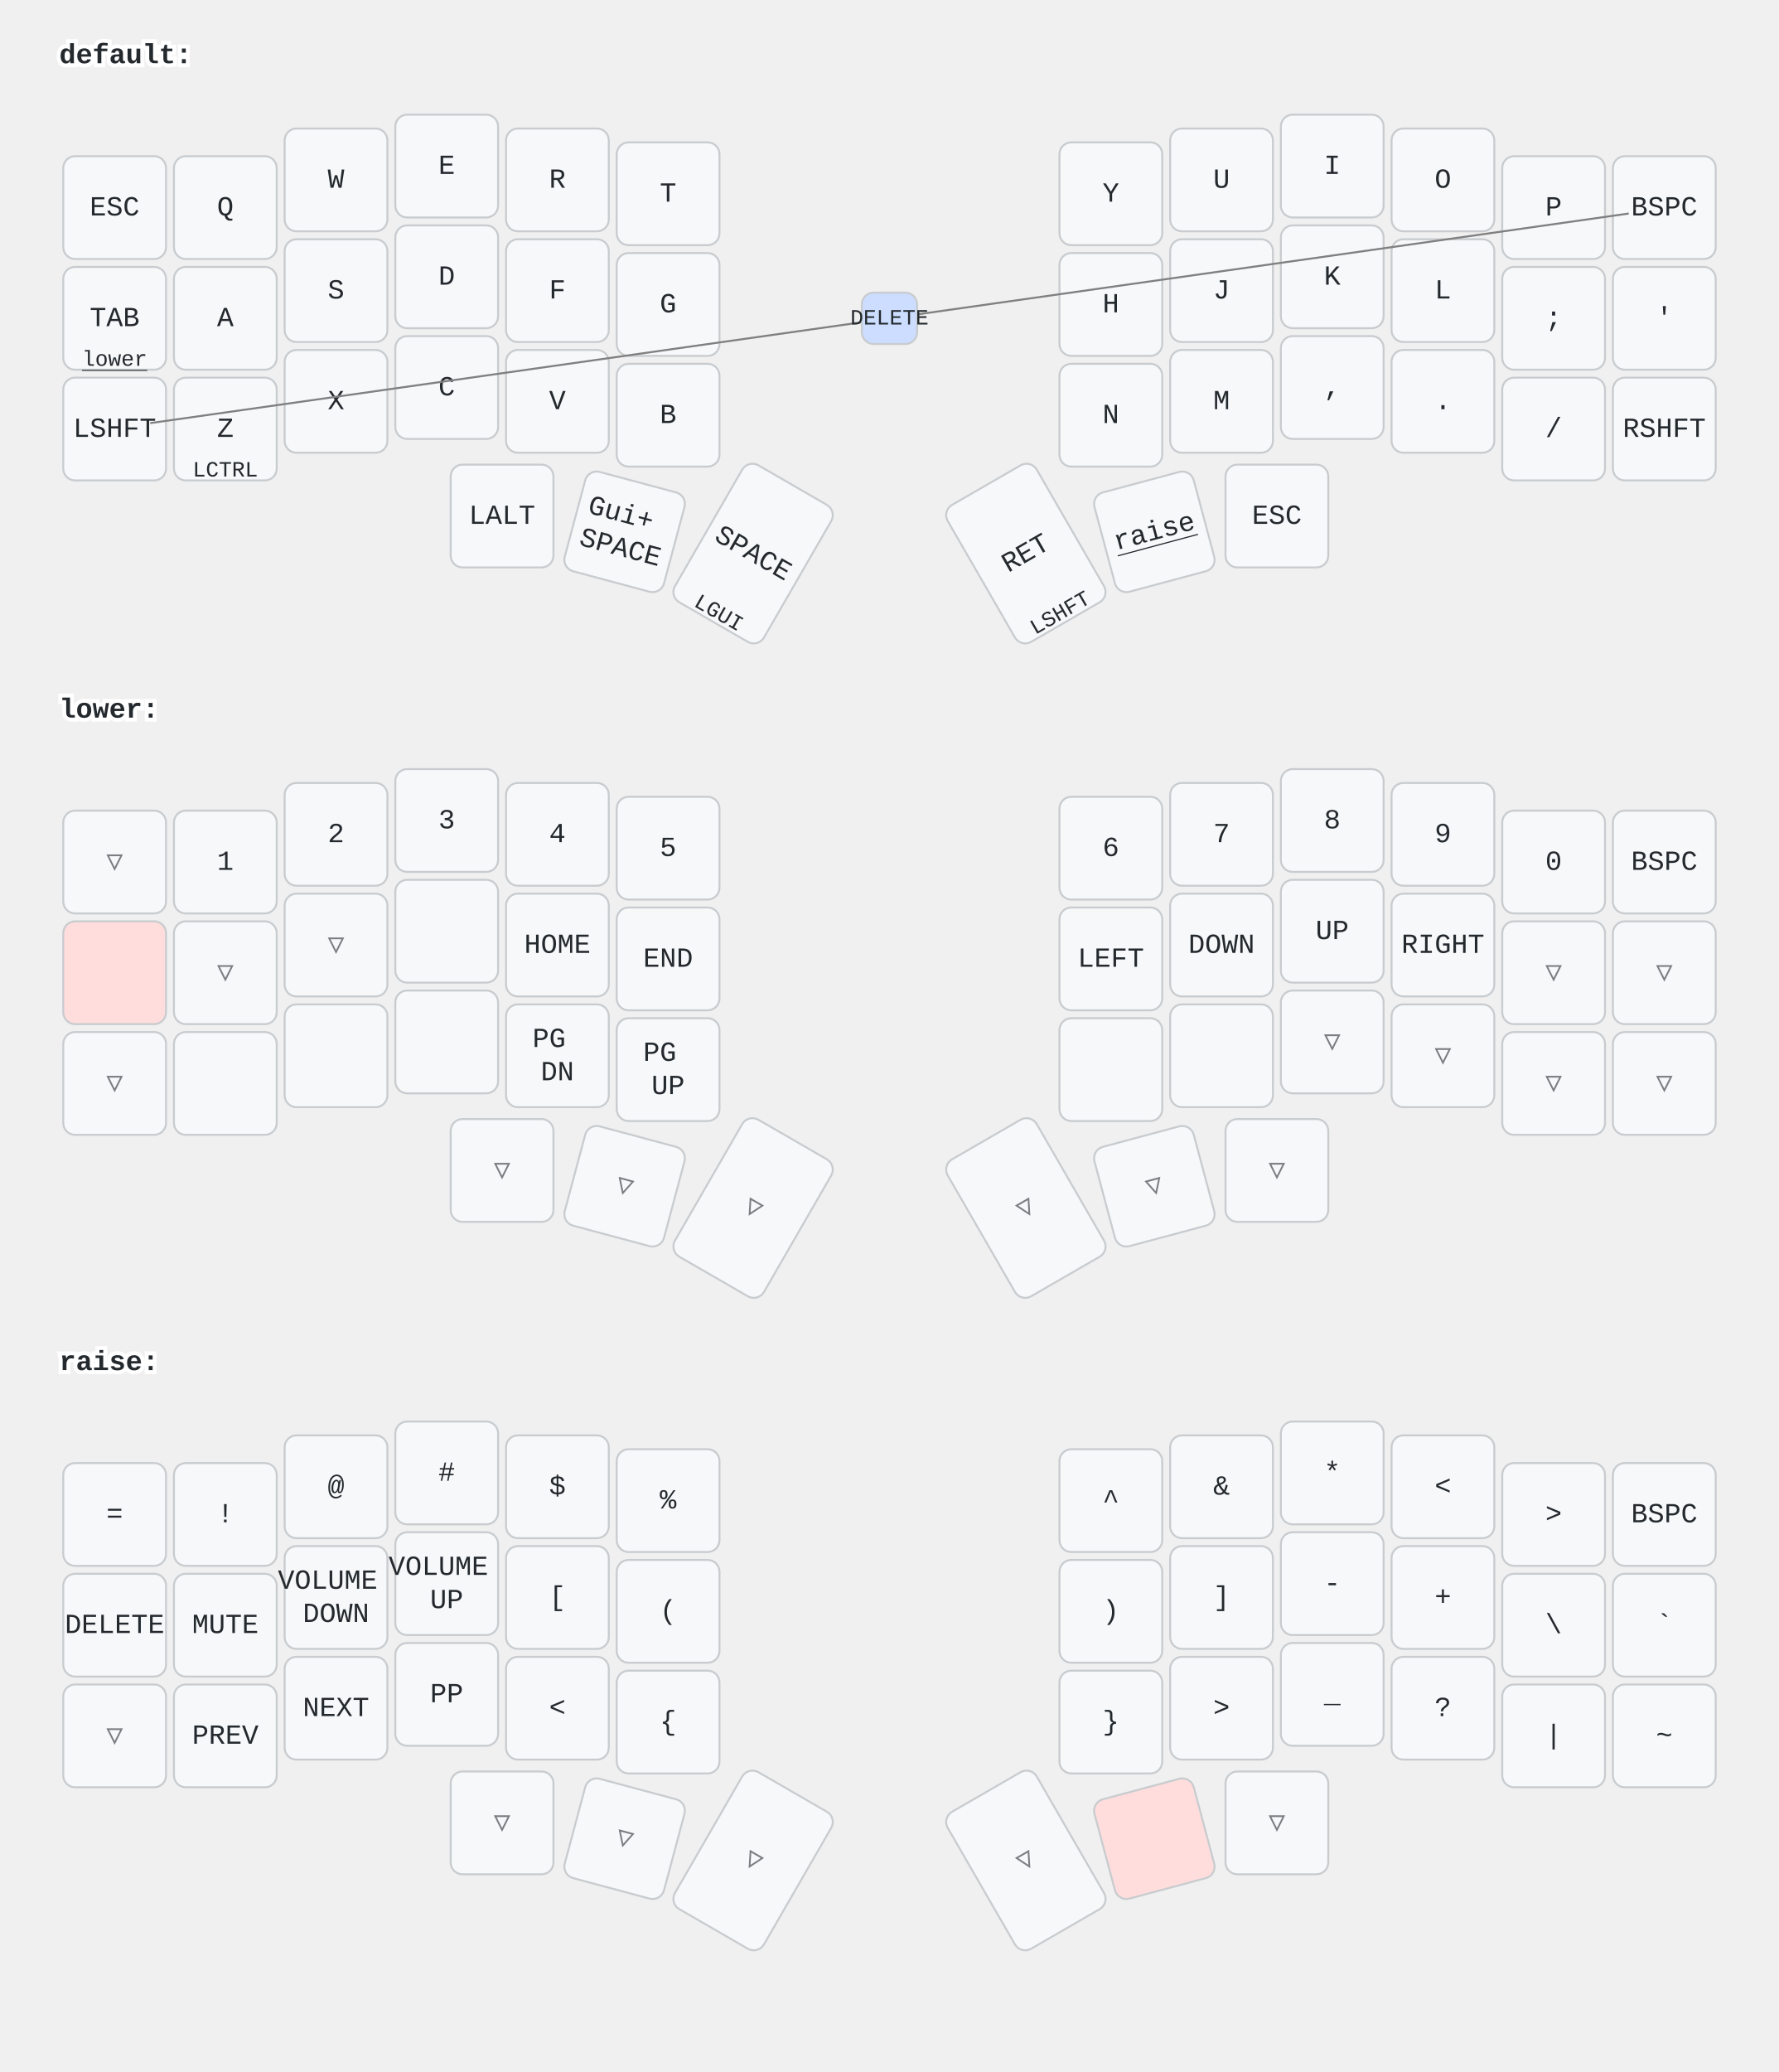
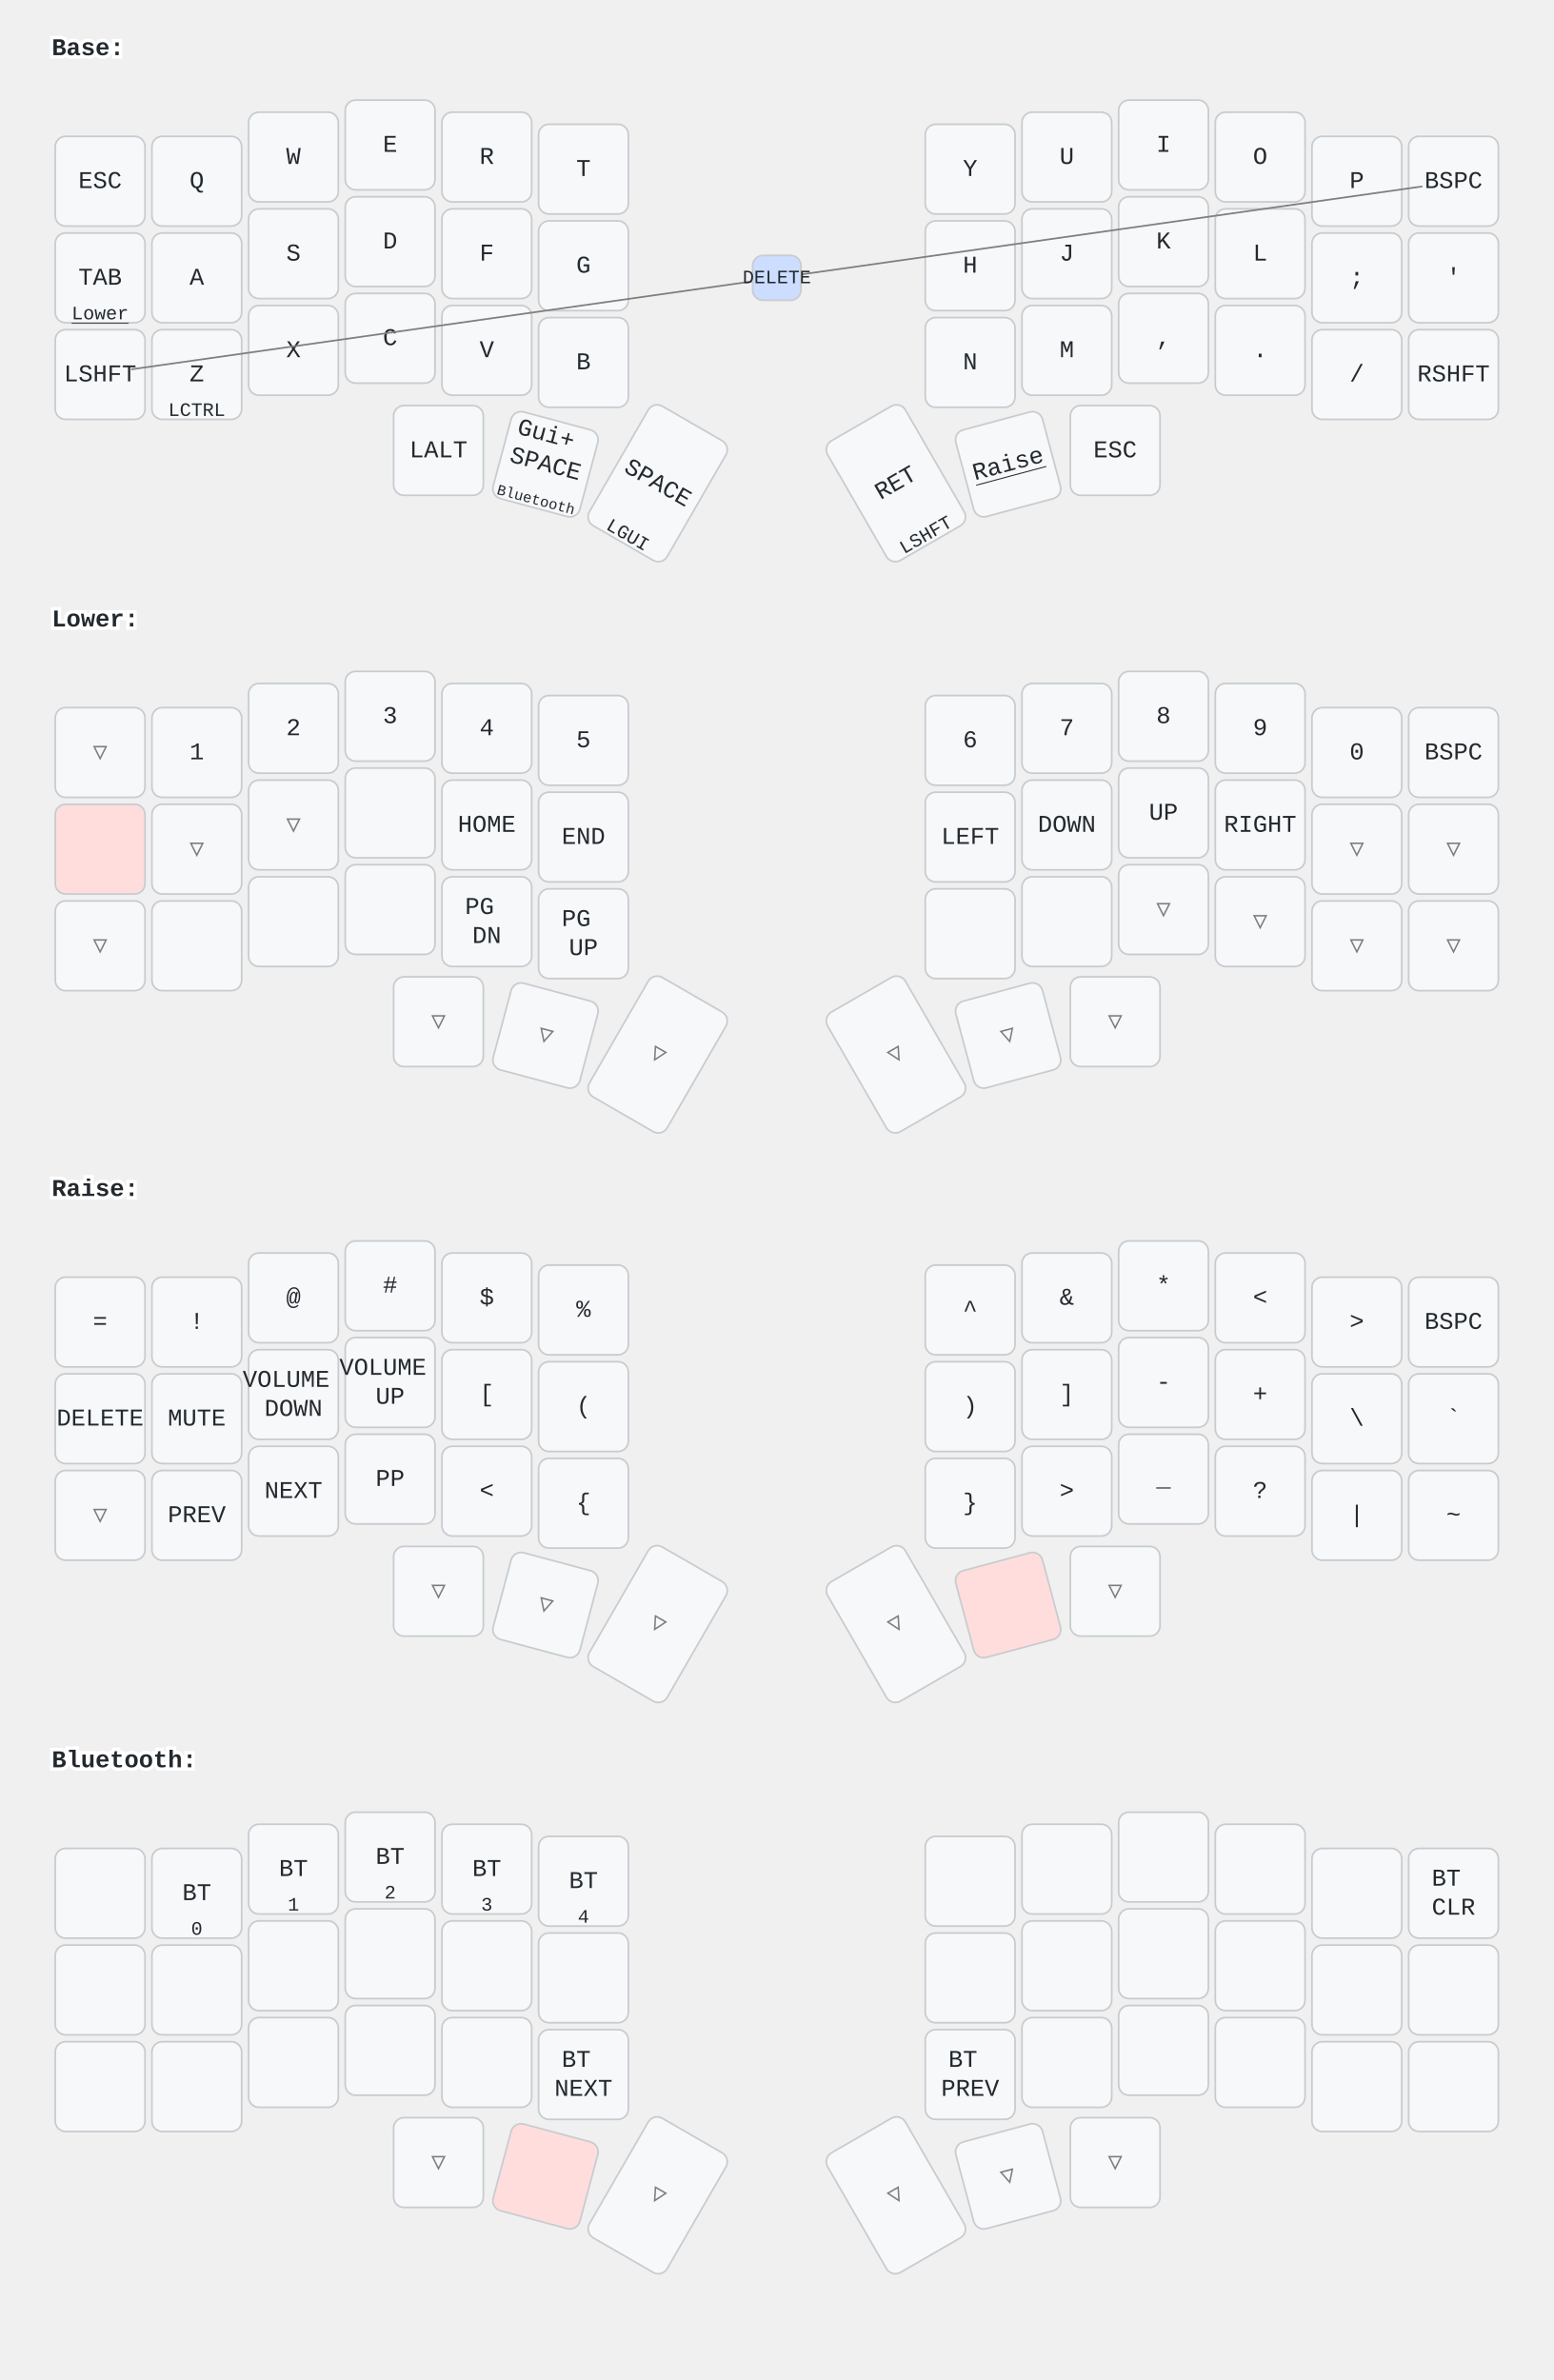
- <svg xmlns="http://www.w3.org/2000/svg" width="900" height="1048" viewBox="0 0 900 1048" class="keymap">
+ <svg xmlns="http://www.w3.org/2000/svg" width="900" height="1379" viewBox="0 0 900 1379" class="keymap">
  <style>/* inherit to force styles through use tags */
svg path {
    fill: inherit;
}

/* font and background color specifications */
svg.keymap {
    font-family: SFMono-Regular,Consolas,Liberation Mono,Menlo,monospace;
    font-size: 14px;
    font-kerning: normal;
    text-rendering: optimizeLegibility;
    fill: #24292e;
}

/* default key styling */
rect.key {
    fill: #f6f8fa;
}

rect.key, rect.combo {
    stroke: #c9cccf;
    stroke-width: 1;
}

/* default key side styling, only used is draw_key_sides is set */
rect.side {
    filter: brightness(90%);
}

/* color accent for combo boxes */
rect.combo, rect.combo-separate {
    fill: #cdf;
}

/* color accent for held keys */
rect.held, rect.combo.held {
    fill: #fdd;
}

/* color accent for ghost (optional) keys */
rect.ghost, rect.combo.ghost {
    stroke-dasharray: 4, 4;
    stroke-width: 2;
}

text {
    text-anchor: middle;
    dominant-baseline: middle;
}

/* styling for layer labels */
text.label {
    font-weight: bold;
    text-anchor: start;
    stroke: white;
    stroke-width: 4;
    paint-order: stroke;
}

/* styling for optional footer */
text.footer {
    text-anchor: end;
    dominant-baseline: auto;
    stroke: white;
    stroke-width: 4;
    paint-order: stroke;
}

- /* styling for combo tap, and key hold/shifted label text */
- text.combo, text.hold, text.shifted {
+ /* styling for combo tap, and key non-tap label text */
+ text.combo, text.hold, text.shifted, text.left, text.right {
    font-size: 11px;
}

text.hold {
    text-anchor: middle;
    dominant-baseline: auto;
}

text.shifted {
    text-anchor: middle;
    dominant-baseline: hanging;
}

+ text.left {
+     text-anchor: start;
+ }
+ 
+ text.right {
+     text-anchor: end;
+ }
+ 
text.layer-activator {
    text-decoration: underline;
}

/* styling for hold/shifted label text in combo box */
- text.combo.hold, text.combo.shifted {
+ text.combo.hold, text.combo.shifted, text.combo.left, text.combo.right {
    font-size: 8px;
}

/* lighter symbol for transparent keys */
text.trans {
    fill: #7b7e81;
}

/* styling for combo dendrons */
path.combo {
    stroke-width: 1;
    stroke: gray;
    fill: none;
}

/* Start Tabler Icons Cleanup */
/* cannot use height/width with glyphs */
.icon-tabler &gt; path {
    fill: inherit;
    stroke: inherit;
    stroke-width: 2;
}
/* hide tabler's default box */
.icon-tabler &gt; path[stroke="none"][fill="none"] {
    visibility: hidden;
}
/* End Tabler Icons Cleanup */
</style>
-   <g transform="translate(30, 0)" class="layer-default">
-     <text x="0" y="28" class="label" id="default">default:</text>
+   <g transform="translate(30, 0)" class="layer-Base">
+     <text x="0" y="28" class="label" id="Base">Base:</text>
    <g transform="translate(0, 56)">
      <g transform="translate(28, 49)" class="key keypos-0">
        <rect rx="6" ry="6" x="-26" y="-26" width="52" height="52" class="key" />
        <text x="0" y="0" class="key tap">ESC</text>
      </g>
      <g transform="translate(84, 49)" class="key keypos-1">
        <rect rx="6" ry="6" x="-26" y="-26" width="52" height="52" class="key" />
        <text x="0" y="0" class="key tap">Q</text>
      </g>
      <g transform="translate(140, 35)" class="key keypos-2">
        <rect rx="6" ry="6" x="-26" y="-26" width="52" height="52" class="key" />
        <text x="0" y="0" class="key tap">W</text>
      </g>
      <g transform="translate(196, 28)" class="key keypos-3">
        <rect rx="6" ry="6" x="-26" y="-26" width="52" height="52" class="key" />
        <text x="0" y="0" class="key tap">E</text>
      </g>
      <g transform="translate(252, 35)" class="key keypos-4">
        <rect rx="6" ry="6" x="-26" y="-26" width="52" height="52" class="key" />
        <text x="0" y="0" class="key tap">R</text>
      </g>
      <g transform="translate(308, 42)" class="key keypos-5">
        <rect rx="6" ry="6" x="-26" y="-26" width="52" height="52" class="key" />
        <text x="0" y="0" class="key tap">T</text>
      </g>
      <g transform="translate(532, 42)" class="key keypos-6">
        <rect rx="6" ry="6" x="-26" y="-26" width="52" height="52" class="key" />
        <text x="0" y="0" class="key tap">Y</text>
      </g>
      <g transform="translate(588, 35)" class="key keypos-7">
        <rect rx="6" ry="6" x="-26" y="-26" width="52" height="52" class="key" />
        <text x="0" y="0" class="key tap">U</text>
      </g>
      <g transform="translate(644, 28)" class="key keypos-8">
        <rect rx="6" ry="6" x="-26" y="-26" width="52" height="52" class="key" />
        <text x="0" y="0" class="key tap">I</text>
      </g>
      <g transform="translate(700, 35)" class="key keypos-9">
        <rect rx="6" ry="6" x="-26" y="-26" width="52" height="52" class="key" />
        <text x="0" y="0" class="key tap">O</text>
      </g>
      <g transform="translate(756, 49)" class="key keypos-10">
        <rect rx="6" ry="6" x="-26" y="-26" width="52" height="52" class="key" />
        <text x="0" y="0" class="key tap">P</text>
      </g>
      <g transform="translate(812, 49)" class="key keypos-11">
        <rect rx="6" ry="6" x="-26" y="-26" width="52" height="52" class="key" />
        <text x="0" y="0" class="key tap">BSPC</text>
      </g>
      <g transform="translate(28, 105)" class="key keypos-12">
        <rect rx="6" ry="6" x="-26" y="-26" width="52" height="52" class="key" />
        <text x="0" y="0" class="key tap">TAB</text>
-         <a href="#lower">
-           <text x="0" y="24" class="key hold layer-activator">lower</text>
+         <a href="#Lower">
+           <text x="0" y="24" class="key hold layer-activator">Lower</text>
        </a>
      </g>
      <g transform="translate(84, 105)" class="key keypos-13">
        <rect rx="6" ry="6" x="-26" y="-26" width="52" height="52" class="key" />
        <text x="0" y="0" class="key tap">A</text>
      </g>
      <g transform="translate(140, 91)" class="key keypos-14">
        <rect rx="6" ry="6" x="-26" y="-26" width="52" height="52" class="key" />
        <text x="0" y="0" class="key tap">S</text>
      </g>
      <g transform="translate(196, 84)" class="key keypos-15">
        <rect rx="6" ry="6" x="-26" y="-26" width="52" height="52" class="key" />
        <text x="0" y="0" class="key tap">D</text>
      </g>
      <g transform="translate(252, 91)" class="key keypos-16">
        <rect rx="6" ry="6" x="-26" y="-26" width="52" height="52" class="key" />
        <text x="0" y="0" class="key tap">F</text>
      </g>
      <g transform="translate(308, 98)" class="key keypos-17">
        <rect rx="6" ry="6" x="-26" y="-26" width="52" height="52" class="key" />
        <text x="0" y="0" class="key tap">G</text>
      </g>
      <g transform="translate(532, 98)" class="key keypos-18">
        <rect rx="6" ry="6" x="-26" y="-26" width="52" height="52" class="key" />
        <text x="0" y="0" class="key tap">H</text>
      </g>
      <g transform="translate(588, 91)" class="key keypos-19">
        <rect rx="6" ry="6" x="-26" y="-26" width="52" height="52" class="key" />
        <text x="0" y="0" class="key tap">J</text>
      </g>
      <g transform="translate(644, 84)" class="key keypos-20">
        <rect rx="6" ry="6" x="-26" y="-26" width="52" height="52" class="key" />
        <text x="0" y="0" class="key tap">K</text>
      </g>
      <g transform="translate(700, 91)" class="key keypos-21">
        <rect rx="6" ry="6" x="-26" y="-26" width="52" height="52" class="key" />
        <text x="0" y="0" class="key tap">L</text>
      </g>
      <g transform="translate(756, 105)" class="key keypos-22">
        <rect rx="6" ry="6" x="-26" y="-26" width="52" height="52" class="key" />
        <text x="0" y="0" class="key tap">;</text>
      </g>
      <g transform="translate(812, 105)" class="key keypos-23">
        <rect rx="6" ry="6" x="-26" y="-26" width="52" height="52" class="key" />
        <text x="0" y="0" class="key tap">'</text>
      </g>
      <g transform="translate(28, 161)" class="key keypos-24">
        <rect rx="6" ry="6" x="-26" y="-26" width="52" height="52" class="key" />
        <text x="0" y="0" class="key tap">LSHFT</text>
      </g>
      <g transform="translate(84, 161)" class="key keypos-25">
        <rect rx="6" ry="6" x="-26" y="-26" width="52" height="52" class="key" />
        <text x="0" y="0" class="key tap">Z</text>
        <text x="0" y="24" class="key hold">LCTRL</text>
      </g>
      <g transform="translate(140, 147)" class="key keypos-26">
        <rect rx="6" ry="6" x="-26" y="-26" width="52" height="52" class="key" />
        <text x="0" y="0" class="key tap">X</text>
      </g>
      <g transform="translate(196, 140)" class="key keypos-27">
        <rect rx="6" ry="6" x="-26" y="-26" width="52" height="52" class="key" />
        <text x="0" y="0" class="key tap">C</text>
      </g>
      <g transform="translate(252, 147)" class="key keypos-28">
        <rect rx="6" ry="6" x="-26" y="-26" width="52" height="52" class="key" />
        <text x="0" y="0" class="key tap">V</text>
      </g>
      <g transform="translate(308, 154)" class="key keypos-29">
        <rect rx="6" ry="6" x="-26" y="-26" width="52" height="52" class="key" />
        <text x="0" y="0" class="key tap">B</text>
      </g>
      <g transform="translate(532, 154)" class="key keypos-30">
        <rect rx="6" ry="6" x="-26" y="-26" width="52" height="52" class="key" />
        <text x="0" y="0" class="key tap">N</text>
      </g>
      <g transform="translate(588, 147)" class="key keypos-31">
        <rect rx="6" ry="6" x="-26" y="-26" width="52" height="52" class="key" />
        <text x="0" y="0" class="key tap">M</text>
      </g>
      <g transform="translate(644, 140)" class="key keypos-32">
        <rect rx="6" ry="6" x="-26" y="-26" width="52" height="52" class="key" />
        <text x="0" y="0" class="key tap">,</text>
      </g>
      <g transform="translate(700, 147)" class="key keypos-33">
        <rect rx="6" ry="6" x="-26" y="-26" width="52" height="52" class="key" />
        <text x="0" y="0" class="key tap">.</text>
      </g>
      <g transform="translate(756, 161)" class="key keypos-34">
        <rect rx="6" ry="6" x="-26" y="-26" width="52" height="52" class="key" />
        <text x="0" y="0" class="key tap">/</text>
      </g>
      <g transform="translate(812, 161)" class="key keypos-35">
        <rect rx="6" ry="6" x="-26" y="-26" width="52" height="52" class="key" />
        <text x="0" y="0" class="key tap">RSHFT</text>
      </g>
      <g transform="translate(224, 205)" class="key keypos-36">
        <rect rx="6" ry="6" x="-26" y="-26" width="52" height="52" class="key" />
        <text x="0" y="0" class="key tap">LALT</text>
      </g>
      <g transform="translate(286, 213) rotate(15.0)" class="key keypos-37">
        <rect rx="6" ry="6" x="-26" y="-26" width="52" height="52" class="key" />
        <text x="0" y="0" class="key tap">
-           <tspan x="0" dy="-0.6em">Gui+</tspan>
+           <tspan x="0" dy="-1.2em">Gui+</tspan>
          <tspan x="0" dy="1.2em">SPACE</tspan>
        </text>
+         <a href="#Bluetooth">
+           <text x="0" y="24" class="key hold layer-activator">
+             <tspan style="font-size: 78%">Bluetooth</tspan>
+           </text>
+         </a>
      </g>
      <g transform="translate(351, 224) rotate(30.0)" class="key keypos-38">
        <rect rx="6" ry="6" x="-26" y="-40" width="52" height="80" class="key" />
        <text x="0" y="0" class="key tap">SPACE</text>
        <text x="0" y="38" class="key hold">LGUI</text>
      </g>
      <g transform="translate(489, 224) rotate(-30.0)" class="key keypos-39">
        <rect rx="6" ry="6" x="-26" y="-40" width="52" height="80" class="key" />
        <text x="0" y="0" class="key tap">RET</text>
        <text x="0" y="38" class="key hold">LSHFT</text>
      </g>
      <g transform="translate(554, 213) rotate(-15.0)" class="key keypos-40">
        <rect rx="6" ry="6" x="-26" y="-26" width="52" height="52" class="key" />
-         <a href="#raise">
-           <text x="0" y="0" class="key tap layer-activator">raise</text>
+         <a href="#Raise">
+           <text x="0" y="0" class="key tap layer-activator">Raise</text>
        </a>
      </g>
      <g transform="translate(616, 205)" class="key keypos-41">
        <rect rx="6" ry="6" x="-26" y="-26" width="52" height="52" class="key" />
        <text x="0" y="0" class="key tap">ESC</text>
      </g>
      <g class="combo combopos-0">
        <path d="M420,105 l374,-53" class="combo" />
        <path d="M420,105 l-374,53" class="combo" />
        <rect rx="6" ry="6" x="406" y="92" width="28" height="26" class="combo" />
        <text x="420" y="105" class="combo tap">DELETE</text>
      </g>
    </g>
  </g>
-   <g transform="translate(30, 331)" class="layer-lower">
-     <text x="0" y="28" class="label" id="lower">lower:</text>
+   <g transform="translate(30, 331)" class="layer-Lower">
+     <text x="0" y="28" class="label" id="Lower">Lower:</text>
    <g transform="translate(0, 56)">
      <g transform="translate(28, 49)" class="key trans keypos-0">
        <rect rx="6" ry="6" x="-26" y="-26" width="52" height="52" class="key trans" />
        <text x="0" y="0" class="key trans tap">▽</text>
      </g>
      <g transform="translate(84, 49)" class="key keypos-1">
        <rect rx="6" ry="6" x="-26" y="-26" width="52" height="52" class="key" />
        <text x="0" y="0" class="key tap">1</text>
      </g>
      <g transform="translate(140, 35)" class="key keypos-2">
        <rect rx="6" ry="6" x="-26" y="-26" width="52" height="52" class="key" />
        <text x="0" y="0" class="key tap">2</text>
      </g>
      <g transform="translate(196, 28)" class="key keypos-3">
        <rect rx="6" ry="6" x="-26" y="-26" width="52" height="52" class="key" />
        <text x="0" y="0" class="key tap">3</text>
      </g>
      <g transform="translate(252, 35)" class="key keypos-4">
        <rect rx="6" ry="6" x="-26" y="-26" width="52" height="52" class="key" />
        <text x="0" y="0" class="key tap">4</text>
      </g>
      <g transform="translate(308, 42)" class="key keypos-5">
        <rect rx="6" ry="6" x="-26" y="-26" width="52" height="52" class="key" />
        <text x="0" y="0" class="key tap">5</text>
      </g>
      <g transform="translate(532, 42)" class="key keypos-6">
        <rect rx="6" ry="6" x="-26" y="-26" width="52" height="52" class="key" />
        <text x="0" y="0" class="key tap">6</text>
      </g>
      <g transform="translate(588, 35)" class="key keypos-7">
        <rect rx="6" ry="6" x="-26" y="-26" width="52" height="52" class="key" />
        <text x="0" y="0" class="key tap">7</text>
      </g>
      <g transform="translate(644, 28)" class="key keypos-8">
        <rect rx="6" ry="6" x="-26" y="-26" width="52" height="52" class="key" />
        <text x="0" y="0" class="key tap">8</text>
      </g>
      <g transform="translate(700, 35)" class="key keypos-9">
        <rect rx="6" ry="6" x="-26" y="-26" width="52" height="52" class="key" />
        <text x="0" y="0" class="key tap">9</text>
      </g>
      <g transform="translate(756, 49)" class="key keypos-10">
        <rect rx="6" ry="6" x="-26" y="-26" width="52" height="52" class="key" />
        <text x="0" y="0" class="key tap">0</text>
      </g>
      <g transform="translate(812, 49)" class="key keypos-11">
        <rect rx="6" ry="6" x="-26" y="-26" width="52" height="52" class="key" />
        <text x="0" y="0" class="key tap">BSPC</text>
      </g>
      <g transform="translate(28, 105)" class="key held keypos-12">
        <rect rx="6" ry="6" x="-26" y="-26" width="52" height="52" class="key held" />
      </g>
      <g transform="translate(84, 105)" class="key trans keypos-13">
        <rect rx="6" ry="6" x="-26" y="-26" width="52" height="52" class="key trans" />
        <text x="0" y="0" class="key trans tap">▽</text>
      </g>
      <g transform="translate(140, 91)" class="key trans keypos-14">
        <rect rx="6" ry="6" x="-26" y="-26" width="52" height="52" class="key trans" />
        <text x="0" y="0" class="key trans tap">▽</text>
      </g>
      <g transform="translate(196, 84)" class="key keypos-15">
        <rect rx="6" ry="6" x="-26" y="-26" width="52" height="52" class="key" />
      </g>
      <g transform="translate(252, 91)" class="key keypos-16">
        <rect rx="6" ry="6" x="-26" y="-26" width="52" height="52" class="key" />
        <text x="0" y="0" class="key tap">HOME</text>
      </g>
      <g transform="translate(308, 98)" class="key keypos-17">
        <rect rx="6" ry="6" x="-26" y="-26" width="52" height="52" class="key" />
        <text x="0" y="0" class="key tap">END</text>
      </g>
      <g transform="translate(532, 98)" class="key keypos-18">
        <rect rx="6" ry="6" x="-26" y="-26" width="52" height="52" class="key" />
        <text x="0" y="0" class="key tap">LEFT</text>
      </g>
      <g transform="translate(588, 91)" class="key keypos-19">
        <rect rx="6" ry="6" x="-26" y="-26" width="52" height="52" class="key" />
        <text x="0" y="0" class="key tap">DOWN</text>
      </g>
      <g transform="translate(644, 84)" class="key keypos-20">
        <rect rx="6" ry="6" x="-26" y="-26" width="52" height="52" class="key" />
        <text x="0" y="0" class="key tap">UP</text>
      </g>
      <g transform="translate(700, 91)" class="key keypos-21">
        <rect rx="6" ry="6" x="-26" y="-26" width="52" height="52" class="key" />
        <text x="0" y="0" class="key tap">RIGHT</text>
      </g>
      <g transform="translate(756, 105)" class="key trans keypos-22">
        <rect rx="6" ry="6" x="-26" y="-26" width="52" height="52" class="key trans" />
        <text x="0" y="0" class="key trans tap">▽</text>
      </g>
      <g transform="translate(812, 105)" class="key trans keypos-23">
        <rect rx="6" ry="6" x="-26" y="-26" width="52" height="52" class="key trans" />
        <text x="0" y="0" class="key trans tap">▽</text>
      </g>
      <g transform="translate(28, 161)" class="key trans keypos-24">
        <rect rx="6" ry="6" x="-26" y="-26" width="52" height="52" class="key trans" />
        <text x="0" y="0" class="key trans tap">▽</text>
      </g>
      <g transform="translate(84, 161)" class="key keypos-25">
        <rect rx="6" ry="6" x="-26" y="-26" width="52" height="52" class="key" />
      </g>
      <g transform="translate(140, 147)" class="key keypos-26">
        <rect rx="6" ry="6" x="-26" y="-26" width="52" height="52" class="key" />
      </g>
      <g transform="translate(196, 140)" class="key keypos-27">
        <rect rx="6" ry="6" x="-26" y="-26" width="52" height="52" class="key" />
      </g>
      <g transform="translate(252, 147)" class="key keypos-28">
        <rect rx="6" ry="6" x="-26" y="-26" width="52" height="52" class="key" />
        <text x="0" y="0" class="key tap">
          <tspan x="0" dy="-0.6em">PG</tspan>
          <tspan x="0" dy="1.2em">DN</tspan>
        </text>
      </g>
      <g transform="translate(308, 154)" class="key keypos-29">
        <rect rx="6" ry="6" x="-26" y="-26" width="52" height="52" class="key" />
        <text x="0" y="0" class="key tap">
          <tspan x="0" dy="-0.6em">PG</tspan>
          <tspan x="0" dy="1.2em">UP</tspan>
        </text>
      </g>
      <g transform="translate(532, 154)" class="key keypos-30">
        <rect rx="6" ry="6" x="-26" y="-26" width="52" height="52" class="key" />
      </g>
      <g transform="translate(588, 147)" class="key keypos-31">
        <rect rx="6" ry="6" x="-26" y="-26" width="52" height="52" class="key" />
      </g>
      <g transform="translate(644, 140)" class="key trans keypos-32">
        <rect rx="6" ry="6" x="-26" y="-26" width="52" height="52" class="key trans" />
        <text x="0" y="0" class="key trans tap">▽</text>
      </g>
      <g transform="translate(700, 147)" class="key trans keypos-33">
        <rect rx="6" ry="6" x="-26" y="-26" width="52" height="52" class="key trans" />
        <text x="0" y="0" class="key trans tap">▽</text>
      </g>
      <g transform="translate(756, 161)" class="key trans keypos-34">
        <rect rx="6" ry="6" x="-26" y="-26" width="52" height="52" class="key trans" />
        <text x="0" y="0" class="key trans tap">▽</text>
      </g>
      <g transform="translate(812, 161)" class="key trans keypos-35">
        <rect rx="6" ry="6" x="-26" y="-26" width="52" height="52" class="key trans" />
        <text x="0" y="0" class="key trans tap">▽</text>
      </g>
      <g transform="translate(224, 205)" class="key trans keypos-36">
        <rect rx="6" ry="6" x="-26" y="-26" width="52" height="52" class="key trans" />
        <text x="0" y="0" class="key trans tap">▽</text>
      </g>
      <g transform="translate(286, 213) rotate(15.0)" class="key trans keypos-37">
        <rect rx="6" ry="6" x="-26" y="-26" width="52" height="52" class="key trans" />
        <text x="0" y="0" class="key trans tap">▽</text>
      </g>
      <g transform="translate(351, 224) rotate(30.0)" class="key trans keypos-38">
        <rect rx="6" ry="6" x="-26" y="-40" width="52" height="80" class="key trans" />
        <text x="0" y="0" class="key trans tap">▽</text>
      </g>
      <g transform="translate(489, 224) rotate(-30.0)" class="key trans keypos-39">
        <rect rx="6" ry="6" x="-26" y="-40" width="52" height="80" class="key trans" />
        <text x="0" y="0" class="key trans tap">▽</text>
      </g>
      <g transform="translate(554, 213) rotate(-15.0)" class="key trans keypos-40">
        <rect rx="6" ry="6" x="-26" y="-26" width="52" height="52" class="key trans" />
        <text x="0" y="0" class="key trans tap">▽</text>
      </g>
      <g transform="translate(616, 205)" class="key trans keypos-41">
        <rect rx="6" ry="6" x="-26" y="-26" width="52" height="52" class="key trans" />
        <text x="0" y="0" class="key trans tap">▽</text>
      </g>
    </g>
  </g>
-   <g transform="translate(30, 661)" class="layer-raise">
-     <text x="0" y="28" class="label" id="raise">raise:</text>
+   <g transform="translate(30, 661)" class="layer-Raise">
+     <text x="0" y="28" class="label" id="Raise">Raise:</text>
    <g transform="translate(0, 56)">
      <g transform="translate(28, 49)" class="key keypos-0">
        <rect rx="6" ry="6" x="-26" y="-26" width="52" height="52" class="key" />
        <text x="0" y="0" class="key tap">=</text>
      </g>
      <g transform="translate(84, 49)" class="key keypos-1">
        <rect rx="6" ry="6" x="-26" y="-26" width="52" height="52" class="key" />
        <text x="0" y="0" class="key tap">!</text>
      </g>
      <g transform="translate(140, 35)" class="key keypos-2">
        <rect rx="6" ry="6" x="-26" y="-26" width="52" height="52" class="key" />
        <text x="0" y="0" class="key tap">@</text>
      </g>
      <g transform="translate(196, 28)" class="key keypos-3">
        <rect rx="6" ry="6" x="-26" y="-26" width="52" height="52" class="key" />
        <text x="0" y="0" class="key tap">#</text>
      </g>
      <g transform="translate(252, 35)" class="key keypos-4">
        <rect rx="6" ry="6" x="-26" y="-26" width="52" height="52" class="key" />
        <text x="0" y="0" class="key tap">$</text>
      </g>
      <g transform="translate(308, 42)" class="key keypos-5">
        <rect rx="6" ry="6" x="-26" y="-26" width="52" height="52" class="key" />
        <text x="0" y="0" class="key tap">%</text>
      </g>
      <g transform="translate(532, 42)" class="key keypos-6">
        <rect rx="6" ry="6" x="-26" y="-26" width="52" height="52" class="key" />
        <text x="0" y="0" class="key tap">^</text>
      </g>
      <g transform="translate(588, 35)" class="key keypos-7">
        <rect rx="6" ry="6" x="-26" y="-26" width="52" height="52" class="key" />
        <text x="0" y="0" class="key tap">&amp;</text>
      </g>
      <g transform="translate(644, 28)" class="key keypos-8">
        <rect rx="6" ry="6" x="-26" y="-26" width="52" height="52" class="key" />
        <text x="0" y="0" class="key tap">*</text>
      </g>
      <g transform="translate(700, 35)" class="key keypos-9">
        <rect rx="6" ry="6" x="-26" y="-26" width="52" height="52" class="key" />
        <text x="0" y="0" class="key tap">&lt;</text>
      </g>
      <g transform="translate(756, 49)" class="key keypos-10">
        <rect rx="6" ry="6" x="-26" y="-26" width="52" height="52" class="key" />
        <text x="0" y="0" class="key tap">&gt;</text>
      </g>
      <g transform="translate(812, 49)" class="key keypos-11">
        <rect rx="6" ry="6" x="-26" y="-26" width="52" height="52" class="key" />
        <text x="0" y="0" class="key tap">BSPC</text>
      </g>
      <g transform="translate(28, 105)" class="key keypos-12">
        <rect rx="6" ry="6" x="-26" y="-26" width="52" height="52" class="key" />
        <text x="0" y="0" class="key tap">DELETE</text>
      </g>
      <g transform="translate(84, 105)" class="key keypos-13">
        <rect rx="6" ry="6" x="-26" y="-26" width="52" height="52" class="key" />
        <text x="0" y="0" class="key tap">MUTE</text>
      </g>
      <g transform="translate(140, 91)" class="key keypos-14">
        <rect rx="6" ry="6" x="-26" y="-26" width="52" height="52" class="key" />
        <text x="0" y="0" class="key tap">
          <tspan x="0" dy="-0.6em">VOLUME</tspan>
          <tspan x="0" dy="1.2em">DOWN</tspan>
        </text>
      </g>
      <g transform="translate(196, 84)" class="key keypos-15">
        <rect rx="6" ry="6" x="-26" y="-26" width="52" height="52" class="key" />
        <text x="0" y="0" class="key tap">
          <tspan x="0" dy="-0.6em">VOLUME</tspan>
          <tspan x="0" dy="1.2em">UP</tspan>
        </text>
      </g>
      <g transform="translate(252, 91)" class="key keypos-16">
        <rect rx="6" ry="6" x="-26" y="-26" width="52" height="52" class="key" />
        <text x="0" y="0" class="key tap">[</text>
      </g>
      <g transform="translate(308, 98)" class="key keypos-17">
        <rect rx="6" ry="6" x="-26" y="-26" width="52" height="52" class="key" />
        <text x="0" y="0" class="key tap">(</text>
      </g>
      <g transform="translate(532, 98)" class="key keypos-18">
        <rect rx="6" ry="6" x="-26" y="-26" width="52" height="52" class="key" />
        <text x="0" y="0" class="key tap">)</text>
      </g>
      <g transform="translate(588, 91)" class="key keypos-19">
        <rect rx="6" ry="6" x="-26" y="-26" width="52" height="52" class="key" />
        <text x="0" y="0" class="key tap">]</text>
      </g>
      <g transform="translate(644, 84)" class="key keypos-20">
        <rect rx="6" ry="6" x="-26" y="-26" width="52" height="52" class="key" />
        <text x="0" y="0" class="key tap">-</text>
      </g>
      <g transform="translate(700, 91)" class="key keypos-21">
        <rect rx="6" ry="6" x="-26" y="-26" width="52" height="52" class="key" />
        <text x="0" y="0" class="key tap">+</text>
      </g>
      <g transform="translate(756, 105)" class="key keypos-22">
        <rect rx="6" ry="6" x="-26" y="-26" width="52" height="52" class="key" />
        <text x="0" y="0" class="key tap">\</text>
      </g>
      <g transform="translate(812, 105)" class="key keypos-23">
        <rect rx="6" ry="6" x="-26" y="-26" width="52" height="52" class="key" />
        <text x="0" y="0" class="key tap">`</text>
      </g>
      <g transform="translate(28, 161)" class="key trans keypos-24">
        <rect rx="6" ry="6" x="-26" y="-26" width="52" height="52" class="key trans" />
        <text x="0" y="0" class="key trans tap">▽</text>
      </g>
      <g transform="translate(84, 161)" class="key keypos-25">
        <rect rx="6" ry="6" x="-26" y="-26" width="52" height="52" class="key" />
        <text x="0" y="0" class="key tap">PREV</text>
      </g>
      <g transform="translate(140, 147)" class="key keypos-26">
        <rect rx="6" ry="6" x="-26" y="-26" width="52" height="52" class="key" />
        <text x="0" y="0" class="key tap">NEXT</text>
      </g>
      <g transform="translate(196, 140)" class="key keypos-27">
        <rect rx="6" ry="6" x="-26" y="-26" width="52" height="52" class="key" />
        <text x="0" y="0" class="key tap">PP</text>
      </g>
      <g transform="translate(252, 147)" class="key keypos-28">
        <rect rx="6" ry="6" x="-26" y="-26" width="52" height="52" class="key" />
        <text x="0" y="0" class="key tap">&lt;</text>
      </g>
      <g transform="translate(308, 154)" class="key keypos-29">
        <rect rx="6" ry="6" x="-26" y="-26" width="52" height="52" class="key" />
        <text x="0" y="0" class="key tap">{</text>
      </g>
      <g transform="translate(532, 154)" class="key keypos-30">
        <rect rx="6" ry="6" x="-26" y="-26" width="52" height="52" class="key" />
        <text x="0" y="0" class="key tap">}</text>
      </g>
      <g transform="translate(588, 147)" class="key keypos-31">
        <rect rx="6" ry="6" x="-26" y="-26" width="52" height="52" class="key" />
        <text x="0" y="0" class="key tap">&gt;</text>
      </g>
      <g transform="translate(644, 140)" class="key keypos-32">
        <rect rx="6" ry="6" x="-26" y="-26" width="52" height="52" class="key" />
        <text x="0" y="0" class="key tap">_</text>
      </g>
      <g transform="translate(700, 147)" class="key keypos-33">
        <rect rx="6" ry="6" x="-26" y="-26" width="52" height="52" class="key" />
        <text x="0" y="0" class="key tap">?</text>
      </g>
      <g transform="translate(756, 161)" class="key keypos-34">
        <rect rx="6" ry="6" x="-26" y="-26" width="52" height="52" class="key" />
        <text x="0" y="0" class="key tap">|</text>
      </g>
      <g transform="translate(812, 161)" class="key keypos-35">
        <rect rx="6" ry="6" x="-26" y="-26" width="52" height="52" class="key" />
        <text x="0" y="0" class="key tap">~</text>
      </g>
      <g transform="translate(224, 205)" class="key trans keypos-36">
        <rect rx="6" ry="6" x="-26" y="-26" width="52" height="52" class="key trans" />
        <text x="0" y="0" class="key trans tap">▽</text>
      </g>
      <g transform="translate(286, 213) rotate(15.0)" class="key trans keypos-37">
        <rect rx="6" ry="6" x="-26" y="-26" width="52" height="52" class="key trans" />
        <text x="0" y="0" class="key trans tap">▽</text>
      </g>
      <g transform="translate(351, 224) rotate(30.0)" class="key trans keypos-38">
        <rect rx="6" ry="6" x="-26" y="-40" width="52" height="80" class="key trans" />
        <text x="0" y="0" class="key trans tap">▽</text>
      </g>
      <g transform="translate(489, 224) rotate(-30.0)" class="key trans keypos-39">
        <rect rx="6" ry="6" x="-26" y="-40" width="52" height="80" class="key trans" />
        <text x="0" y="0" class="key trans tap">▽</text>
      </g>
      <g transform="translate(554, 213) rotate(-15.0)" class="key held keypos-40">
        <rect rx="6" ry="6" x="-26" y="-26" width="52" height="52" class="key held" />
      </g>
      <g transform="translate(616, 205)" class="key trans keypos-41">
        <rect rx="6" ry="6" x="-26" y="-26" width="52" height="52" class="key trans" />
        <text x="0" y="0" class="key trans tap">▽</text>
      </g>
    </g>
  </g>
+   <g transform="translate(30, 992)" class="layer-Bluetooth">
+     <text x="0" y="28" class="label" id="Bluetooth">Bluetooth:</text>
+     <g transform="translate(0, 56)">
+       <g transform="translate(28, 49)" class="key keypos-0">
+         <rect rx="6" ry="6" x="-26" y="-26" width="52" height="52" class="key" />
+       </g>
+       <g transform="translate(84, 49)" class="key keypos-1">
+         <rect rx="6" ry="6" x="-26" y="-26" width="52" height="52" class="key" />
+         <text x="0" y="0" class="key tap">BT</text>
+         <text x="0" y="24" class="key hold">0</text>
+       </g>
+       <g transform="translate(140, 35)" class="key keypos-2">
+         <rect rx="6" ry="6" x="-26" y="-26" width="52" height="52" class="key" />
+         <text x="0" y="0" class="key tap">BT</text>
+         <text x="0" y="24" class="key hold">1</text>
+       </g>
+       <g transform="translate(196, 28)" class="key keypos-3">
+         <rect rx="6" ry="6" x="-26" y="-26" width="52" height="52" class="key" />
+         <text x="0" y="0" class="key tap">BT</text>
+         <text x="0" y="24" class="key hold">2</text>
+       </g>
+       <g transform="translate(252, 35)" class="key keypos-4">
+         <rect rx="6" ry="6" x="-26" y="-26" width="52" height="52" class="key" />
+         <text x="0" y="0" class="key tap">BT</text>
+         <text x="0" y="24" class="key hold">3</text>
+       </g>
+       <g transform="translate(308, 42)" class="key keypos-5">
+         <rect rx="6" ry="6" x="-26" y="-26" width="52" height="52" class="key" />
+         <text x="0" y="0" class="key tap">BT</text>
+         <text x="0" y="24" class="key hold">4</text>
+       </g>
+       <g transform="translate(532, 42)" class="key keypos-6">
+         <rect rx="6" ry="6" x="-26" y="-26" width="52" height="52" class="key" />
+       </g>
+       <g transform="translate(588, 35)" class="key keypos-7">
+         <rect rx="6" ry="6" x="-26" y="-26" width="52" height="52" class="key" />
+       </g>
+       <g transform="translate(644, 28)" class="key keypos-8">
+         <rect rx="6" ry="6" x="-26" y="-26" width="52" height="52" class="key" />
+       </g>
+       <g transform="translate(700, 35)" class="key keypos-9">
+         <rect rx="6" ry="6" x="-26" y="-26" width="52" height="52" class="key" />
+       </g>
+       <g transform="translate(756, 49)" class="key keypos-10">
+         <rect rx="6" ry="6" x="-26" y="-26" width="52" height="52" class="key" />
+       </g>
+       <g transform="translate(812, 49)" class="key keypos-11">
+         <rect rx="6" ry="6" x="-26" y="-26" width="52" height="52" class="key" />
+         <text x="0" y="0" class="key tap">
+           <tspan x="0" dy="-0.6em">BT</tspan>
+           <tspan x="0" dy="1.2em">CLR</tspan>
+         </text>
+       </g>
+       <g transform="translate(28, 105)" class="key keypos-12">
+         <rect rx="6" ry="6" x="-26" y="-26" width="52" height="52" class="key" />
+       </g>
+       <g transform="translate(84, 105)" class="key keypos-13">
+         <rect rx="6" ry="6" x="-26" y="-26" width="52" height="52" class="key" />
+       </g>
+       <g transform="translate(140, 91)" class="key keypos-14">
+         <rect rx="6" ry="6" x="-26" y="-26" width="52" height="52" class="key" />
+       </g>
+       <g transform="translate(196, 84)" class="key keypos-15">
+         <rect rx="6" ry="6" x="-26" y="-26" width="52" height="52" class="key" />
+       </g>
+       <g transform="translate(252, 91)" class="key keypos-16">
+         <rect rx="6" ry="6" x="-26" y="-26" width="52" height="52" class="key" />
+       </g>
+       <g transform="translate(308, 98)" class="key keypos-17">
+         <rect rx="6" ry="6" x="-26" y="-26" width="52" height="52" class="key" />
+       </g>
+       <g transform="translate(532, 98)" class="key keypos-18">
+         <rect rx="6" ry="6" x="-26" y="-26" width="52" height="52" class="key" />
+       </g>
+       <g transform="translate(588, 91)" class="key keypos-19">
+         <rect rx="6" ry="6" x="-26" y="-26" width="52" height="52" class="key" />
+       </g>
+       <g transform="translate(644, 84)" class="key keypos-20">
+         <rect rx="6" ry="6" x="-26" y="-26" width="52" height="52" class="key" />
+       </g>
+       <g transform="translate(700, 91)" class="key keypos-21">
+         <rect rx="6" ry="6" x="-26" y="-26" width="52" height="52" class="key" />
+       </g>
+       <g transform="translate(756, 105)" class="key keypos-22">
+         <rect rx="6" ry="6" x="-26" y="-26" width="52" height="52" class="key" />
+       </g>
+       <g transform="translate(812, 105)" class="key keypos-23">
+         <rect rx="6" ry="6" x="-26" y="-26" width="52" height="52" class="key" />
+       </g>
+       <g transform="translate(28, 161)" class="key keypos-24">
+         <rect rx="6" ry="6" x="-26" y="-26" width="52" height="52" class="key" />
+       </g>
+       <g transform="translate(84, 161)" class="key keypos-25">
+         <rect rx="6" ry="6" x="-26" y="-26" width="52" height="52" class="key" />
+       </g>
+       <g transform="translate(140, 147)" class="key keypos-26">
+         <rect rx="6" ry="6" x="-26" y="-26" width="52" height="52" class="key" />
+       </g>
+       <g transform="translate(196, 140)" class="key keypos-27">
+         <rect rx="6" ry="6" x="-26" y="-26" width="52" height="52" class="key" />
+       </g>
+       <g transform="translate(252, 147)" class="key keypos-28">
+         <rect rx="6" ry="6" x="-26" y="-26" width="52" height="52" class="key" />
+       </g>
+       <g transform="translate(308, 154)" class="key keypos-29">
+         <rect rx="6" ry="6" x="-26" y="-26" width="52" height="52" class="key" />
+         <text x="0" y="0" class="key tap">
+           <tspan x="0" dy="-0.6em">BT</tspan>
+           <tspan x="0" dy="1.2em">NEXT</tspan>
+         </text>
+       </g>
+       <g transform="translate(532, 154)" class="key keypos-30">
+         <rect rx="6" ry="6" x="-26" y="-26" width="52" height="52" class="key" />
+         <text x="0" y="0" class="key tap">
+           <tspan x="0" dy="-0.6em">BT</tspan>
+           <tspan x="0" dy="1.2em">PREV</tspan>
+         </text>
+       </g>
+       <g transform="translate(588, 147)" class="key keypos-31">
+         <rect rx="6" ry="6" x="-26" y="-26" width="52" height="52" class="key" />
+       </g>
+       <g transform="translate(644, 140)" class="key keypos-32">
+         <rect rx="6" ry="6" x="-26" y="-26" width="52" height="52" class="key" />
+       </g>
+       <g transform="translate(700, 147)" class="key keypos-33">
+         <rect rx="6" ry="6" x="-26" y="-26" width="52" height="52" class="key" />
+       </g>
+       <g transform="translate(756, 161)" class="key keypos-34">
+         <rect rx="6" ry="6" x="-26" y="-26" width="52" height="52" class="key" />
+       </g>
+       <g transform="translate(812, 161)" class="key keypos-35">
+         <rect rx="6" ry="6" x="-26" y="-26" width="52" height="52" class="key" />
+       </g>
+       <g transform="translate(224, 205)" class="key trans keypos-36">
+         <rect rx="6" ry="6" x="-26" y="-26" width="52" height="52" class="key trans" />
+         <text x="0" y="0" class="key trans tap">▽</text>
+       </g>
+       <g transform="translate(286, 213) rotate(15.0)" class="key held keypos-37">
+         <rect rx="6" ry="6" x="-26" y="-26" width="52" height="52" class="key held" />
+       </g>
+       <g transform="translate(351, 224) rotate(30.0)" class="key trans keypos-38">
+         <rect rx="6" ry="6" x="-26" y="-40" width="52" height="80" class="key trans" />
+         <text x="0" y="0" class="key trans tap">▽</text>
+       </g>
+       <g transform="translate(489, 224) rotate(-30.0)" class="key trans keypos-39">
+         <rect rx="6" ry="6" x="-26" y="-40" width="52" height="80" class="key trans" />
+         <text x="0" y="0" class="key trans tap">▽</text>
+       </g>
+       <g transform="translate(554, 213) rotate(-15.0)" class="key trans keypos-40">
+         <rect rx="6" ry="6" x="-26" y="-26" width="52" height="52" class="key trans" />
+         <text x="0" y="0" class="key trans tap">▽</text>
+       </g>
+       <g transform="translate(616, 205)" class="key trans keypos-41">
+         <rect rx="6" ry="6" x="-26" y="-26" width="52" height="52" class="key trans" />
+         <text x="0" y="0" class="key trans tap">▽</text>
+       </g>
+     </g>
+   </g>
</svg>
